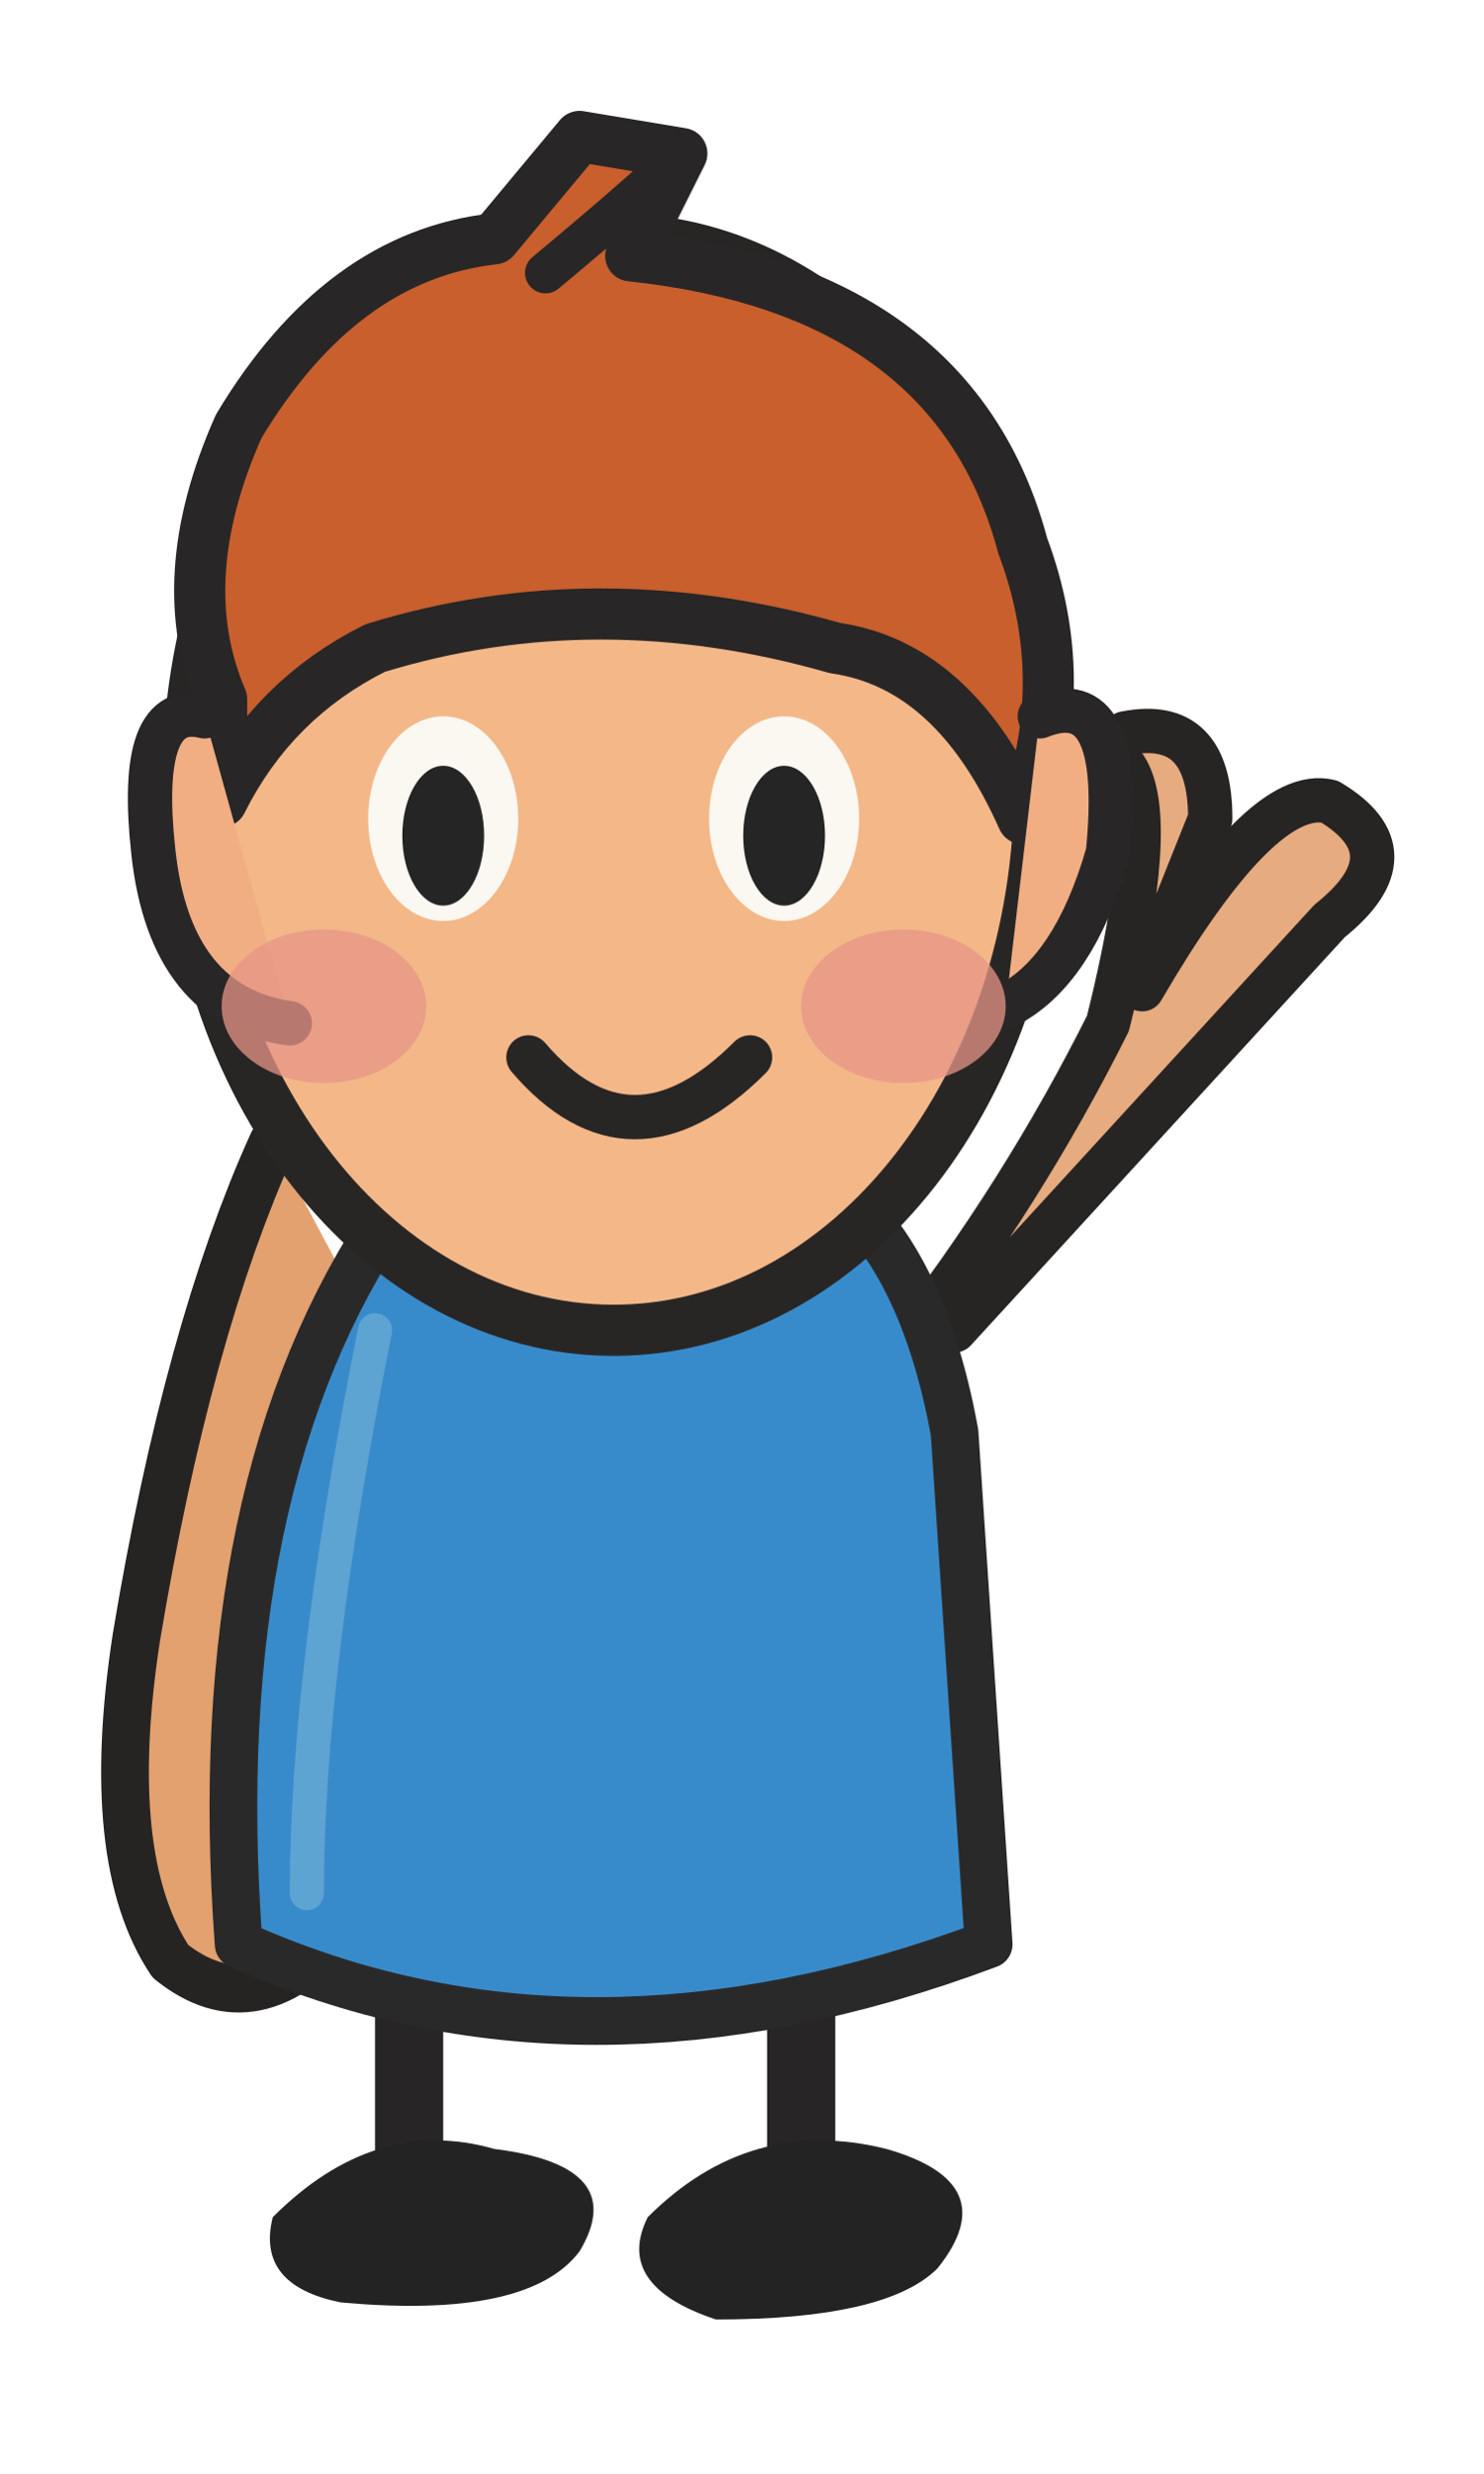
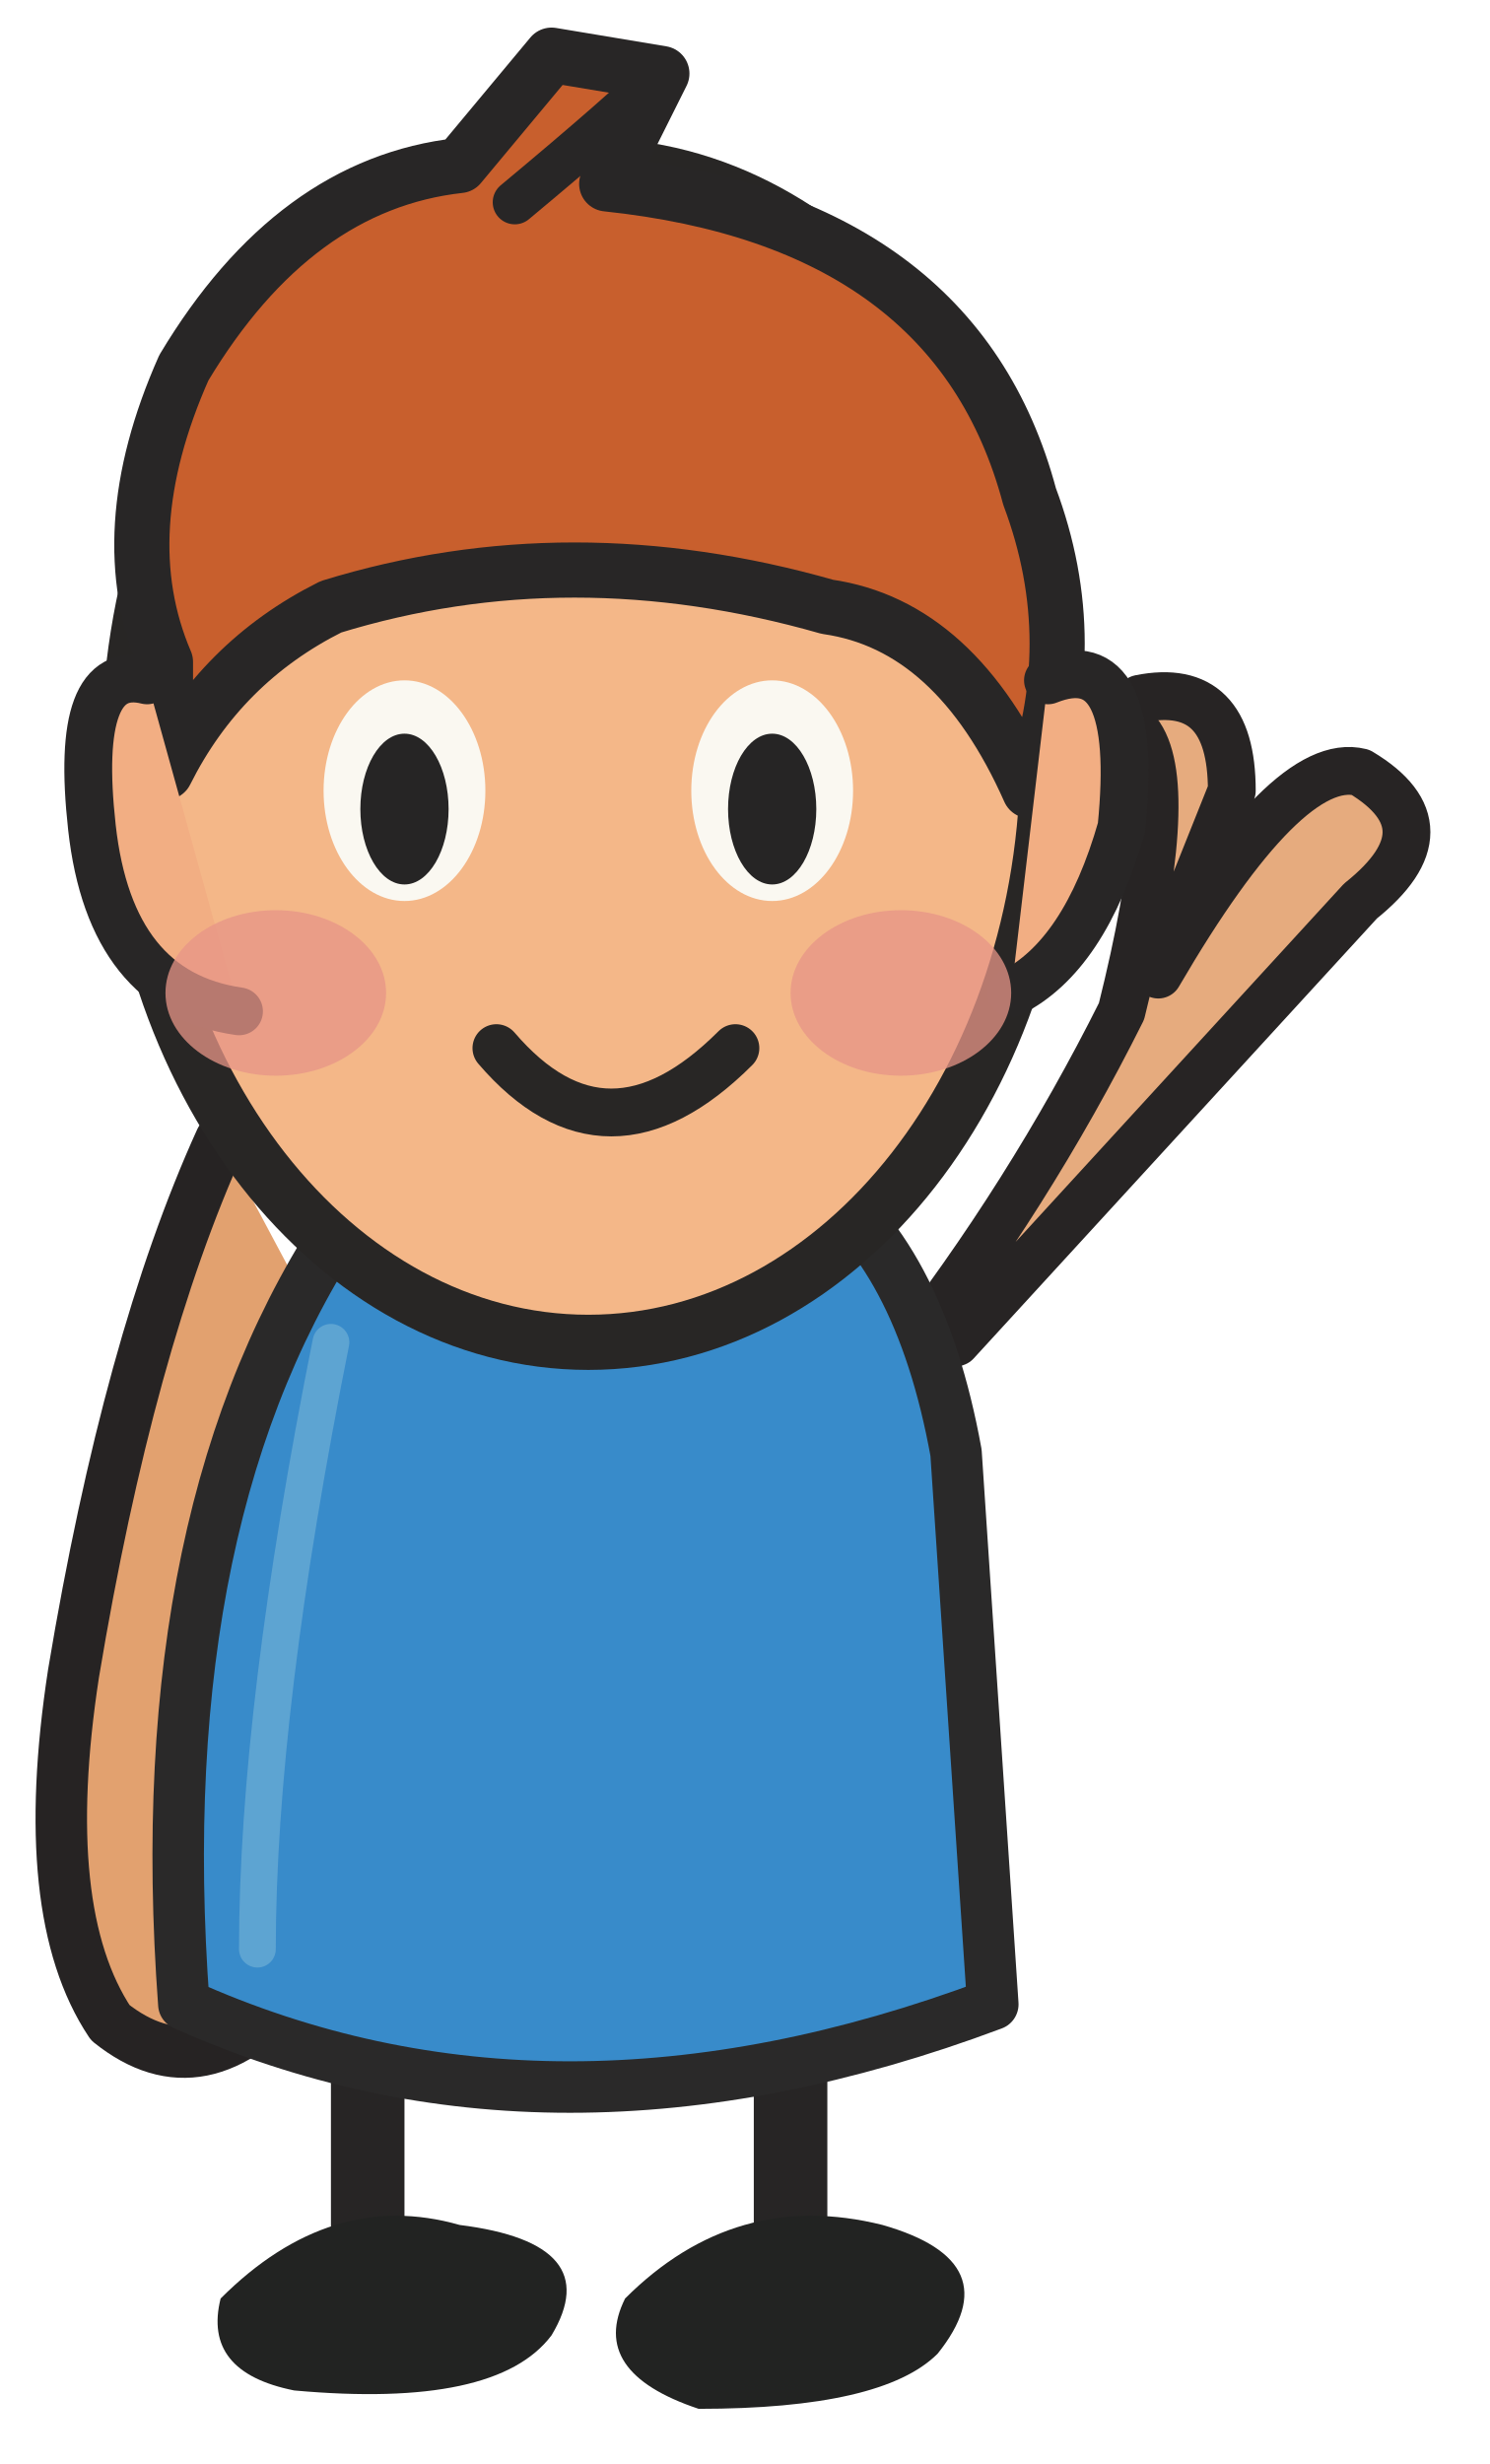
- <svg xmlns="http://www.w3.org/2000/svg" viewBox="115 168 87 145" width="174" height="290">
+ <svg xmlns="http://www.w3.org/2000/svg" viewBox="119 173 81 134" width="81" height="134" preserveAspectRatio="xMidYMid meet">
  <g id="character" stroke-linecap="round" stroke-linejoin="round">
    <g id="character-left-arm">
      <path d="M131 235 Q126 246 123 264 Q121 277 125 283 Q130 287 135 281 L139 250" fill="#E2A16F" stroke="#262323" stroke-width="2.8" />
    </g>
    <g id="character-right-arm">
      <path d="M168 247 Q175 238 180 228 Q183 216 181 213 Q178 210 176 216 L174 225 Q177 214 181 211 Q186 210 186 216 L182 226 Q189 214 193 215 Q198 218 193 222 L182 234 L171 246Z" fill="#E6AB7E" stroke="#272424" stroke-width="2.6" />
    </g>
    <path d="M139 280 L139 294 M162 280 L162 294" stroke="#272525" stroke-width="4" />
    <path d="M131 298 Q137 292 144 294 Q152 295 149 300 Q146 304 135 303 Q130 302 131 298Z" fill="#222322" />
    <path d="M153 298 Q159 292 167 294 Q174 296 170 301 Q167 304 157 304 Q151 302 153 298Z" fill="#222322" />
    <g id="character-head">
      <path d="M138 239 Q127 255 129 282 Q149 291 173 282 L171 252 Q169 241 163 237" fill="#388BCA" stroke="#2A2929" stroke-width="2.8" />
      <path d="M137 246 Q133 266 133 279" fill="none" stroke="#62A6D3" stroke-width="2" opacity=".9" />
      <ellipse cx="151" cy="214" rx="25" ry="32" fill="#F4B788" stroke="#282625" stroke-width="3" />
      <path d="M128 209 Q125 202 129 193 Q135 183 144 182 L149 176 L155 177 L152 183 Q171 185 175 200 Q178 208 175 216 Q171 207 164 206 Q150 202 137 206 Q131 209 128 215Z" fill="#C85F2D" stroke="#282626" stroke-width="3" />
      <path d="M147 184 Q153 179 155 177" fill="none" stroke="#282626" stroke-width="2.4" />
      <path d="M127 210 Q123 209 124 218 Q125 227 132 228" fill="#F2AE83" stroke="#282626" stroke-width="2.6" />
      <path d="M176 210 Q181 208 180 218 Q178 225 174 227" fill="#F2AE83" stroke="#282626" stroke-width="2.6" />
      <ellipse cx="141" cy="216" rx="4.4" ry="6" fill="#FAF8F1" />
      <ellipse cx="161" cy="216" rx="4.4" ry="6" fill="#FAF8F1" />
      <ellipse cx="141" cy="217" rx="2.4" ry="4.1" fill="#262525" />
      <ellipse cx="161" cy="217" rx="2.4" ry="4.1" fill="#262525" />
      <ellipse cx="134" cy="227" rx="6" ry="4.5" fill="#E79487" opacity=".75" />
      <ellipse cx="168" cy="227" rx="6" ry="4.5" fill="#E79487" opacity=".75" />
      <path d="M146 230 Q152 237 159 230" fill="none" stroke="#282625" stroke-width="2.6" />
    </g>
  </g>
</svg>
